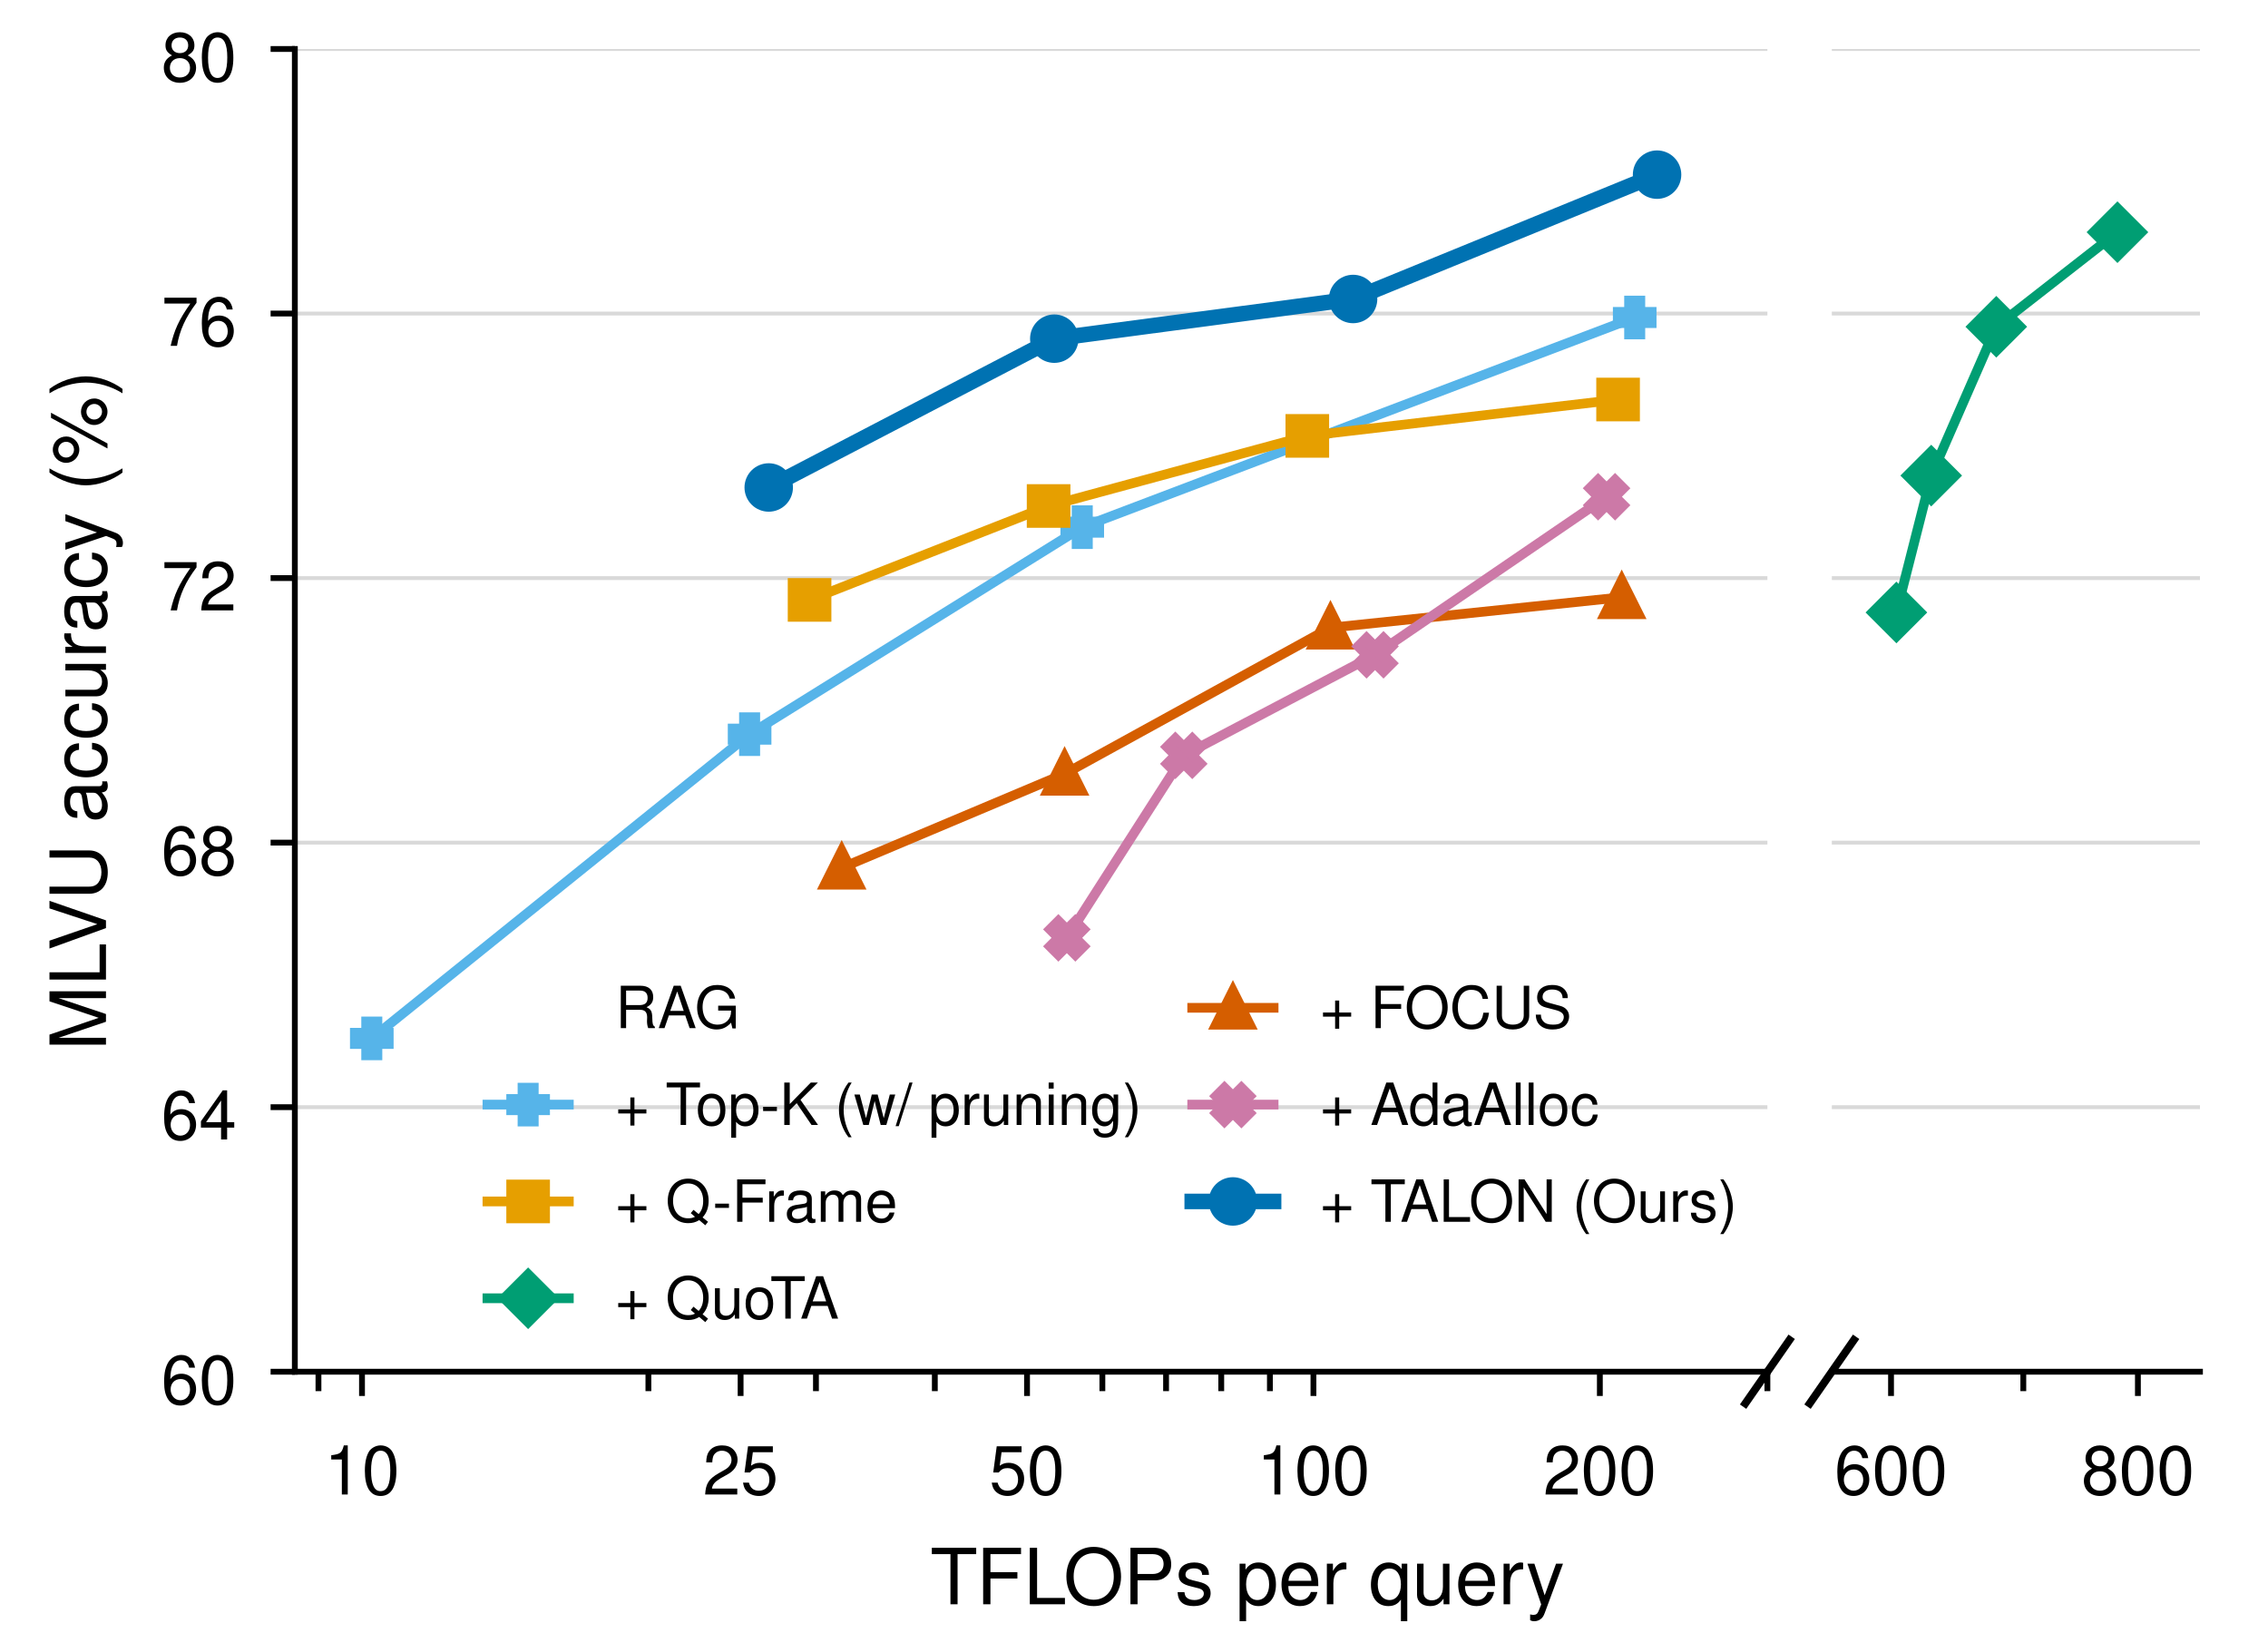
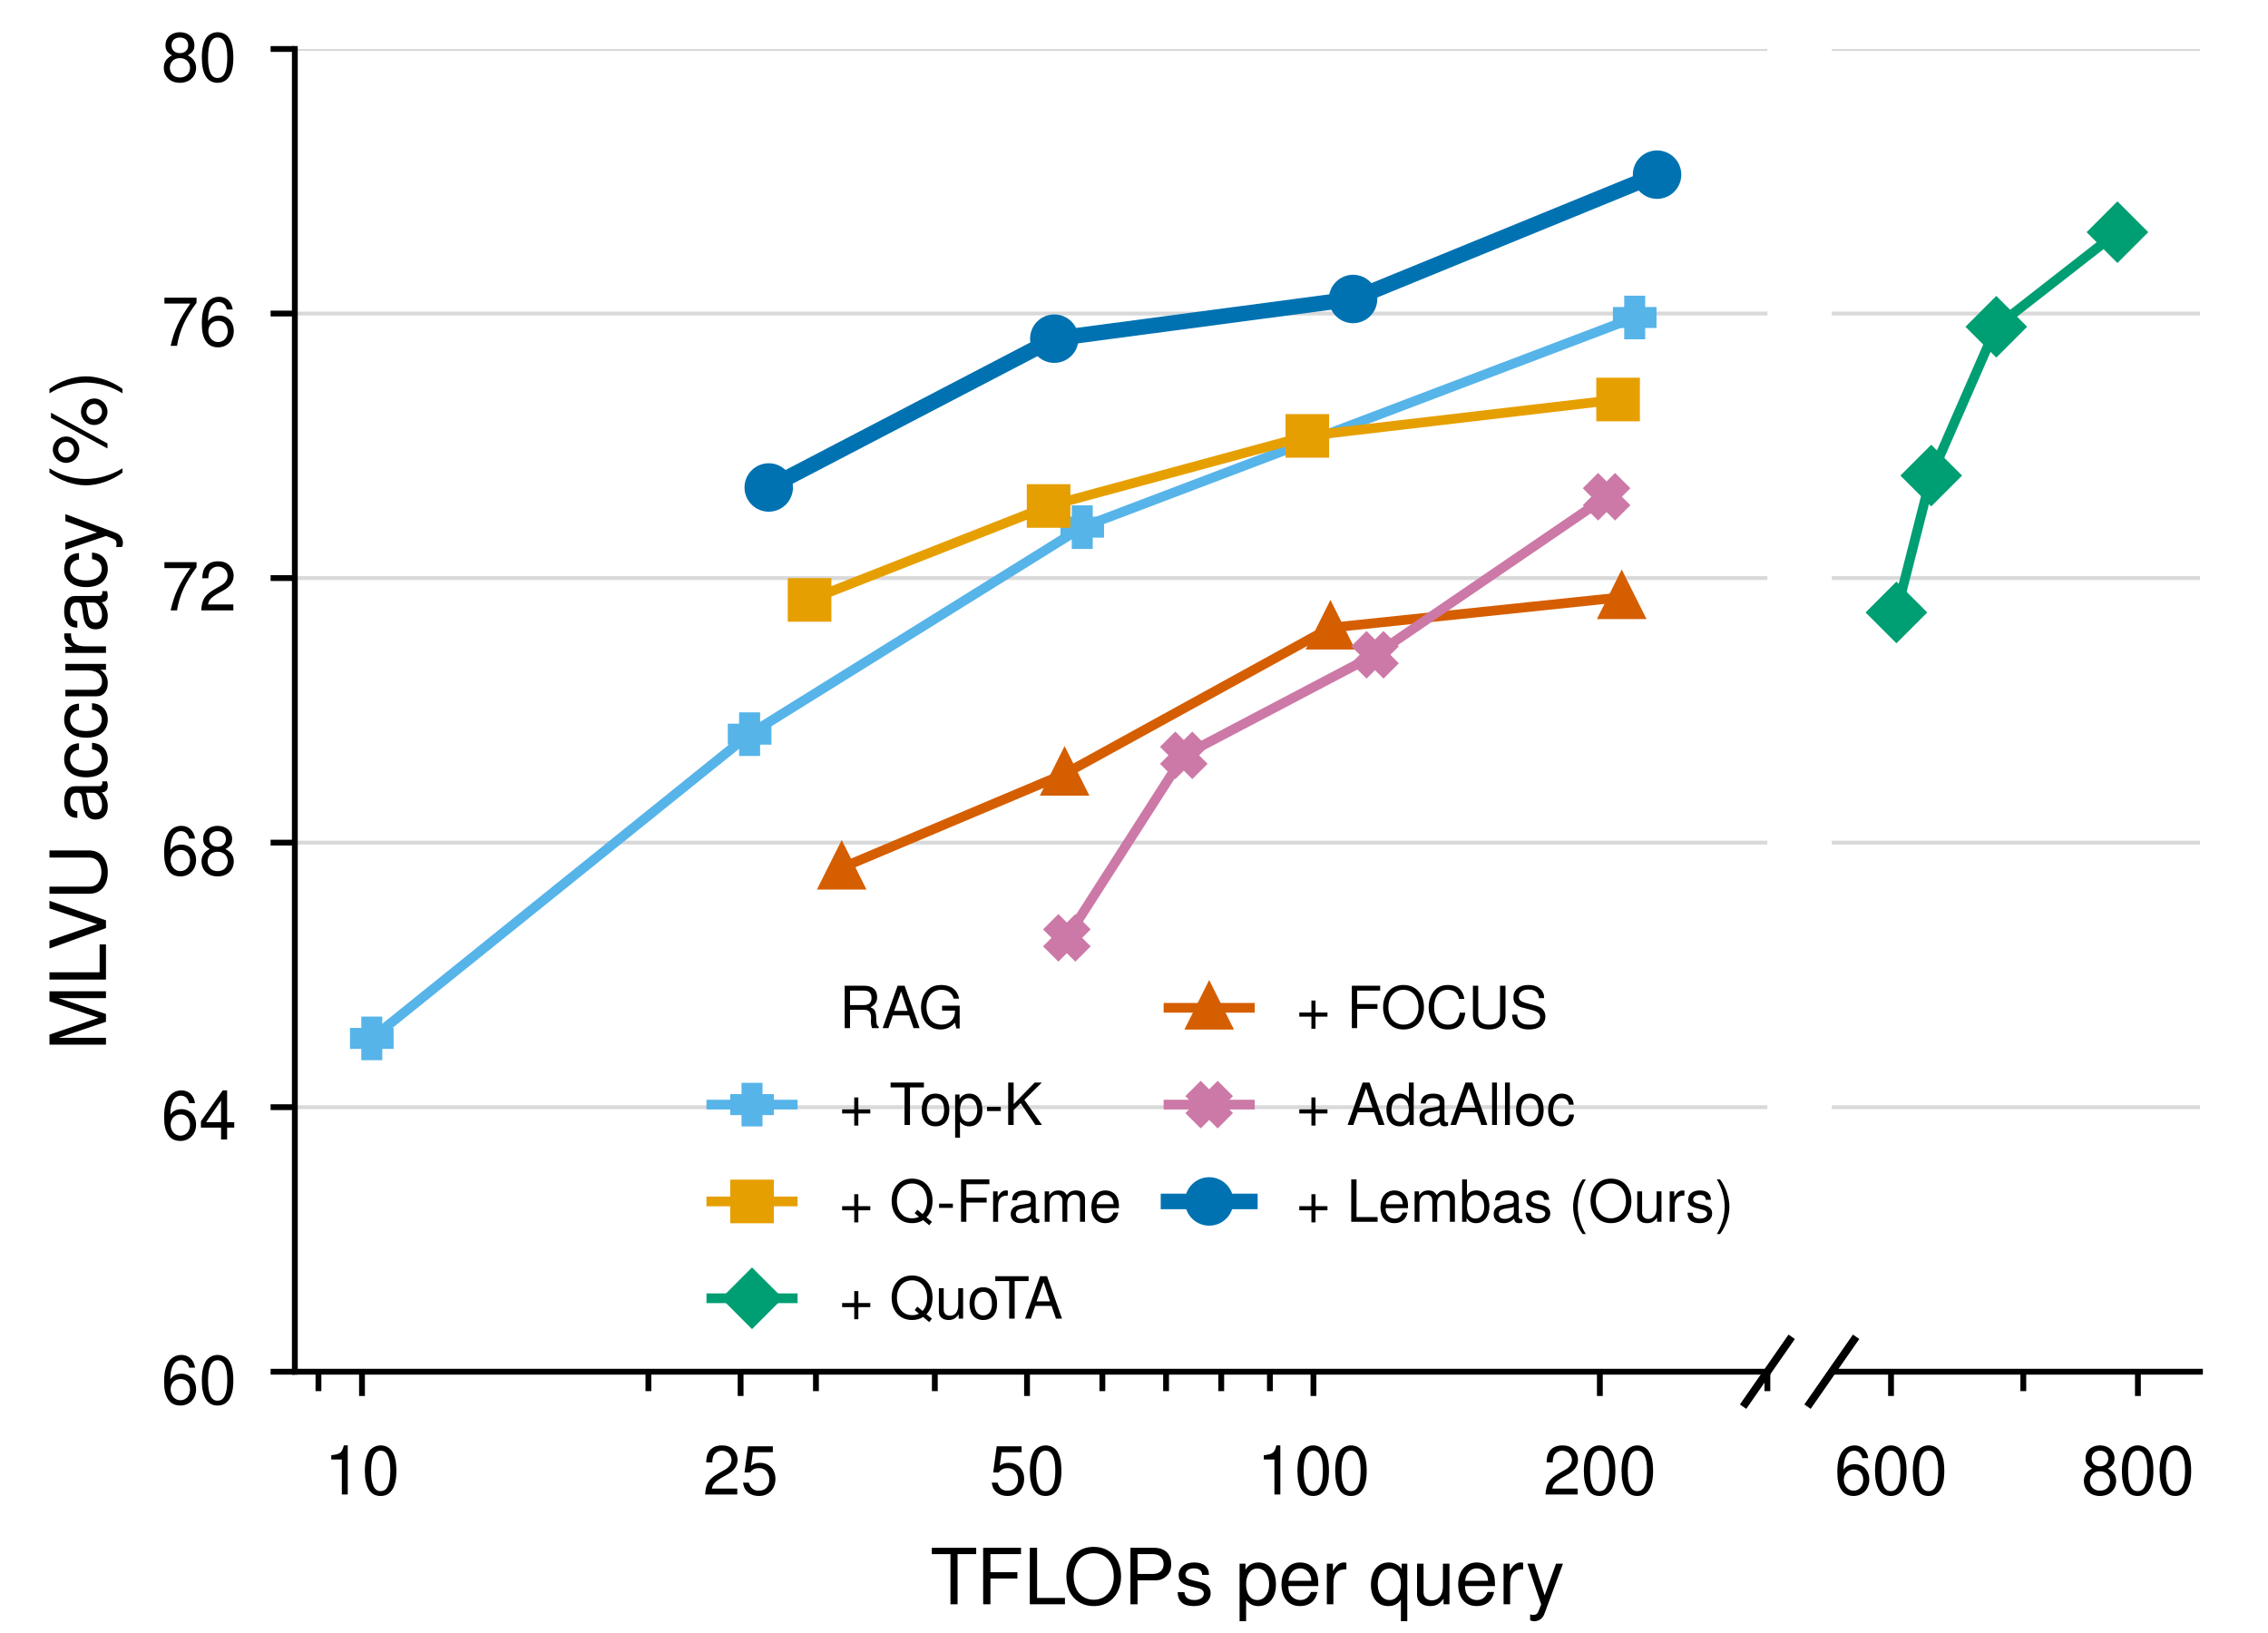
<svg xmlns="http://www.w3.org/2000/svg" xmlns:xlink="http://www.w3.org/1999/xlink" width="234pt" height="168.48pt" viewBox="0 0 234 168.48" version="1.1">
  <defs>
    <style type="text/css">*{stroke-linejoin: round; stroke-linecap: butt}</style>
  </defs>
  <g id="figure_1">
    <g id="patch_1">
      <path d="M 0 168.48  L 234 168.48  L 234 0  L 0 0  z " style="fill: #ffffff" />
    </g>
    <g id="axes_1">
      <g id="patch_2">
        <path d="M 30.42 141.523  L 182.35 141.523  L 182.35 5.054  L 30.42 5.054  z " style="fill: #ffffff" />
      </g>
      <g id="matplotlib.axis_1">
        <g id="xtick_1">
          <g id="line2d_1">
            <defs>
-               <path id="mcbc445936d" d="M 0 0  L 0 2.5  " style="stroke: #000000; stroke-width: 0.6" />
+               <path id="m4b0cc71848" d="M 0 0  L 0 2.5  " style="stroke: #000000; stroke-width: 0.6" />
            </defs>
            <g>
-               <use xlink:href="#mcbc445936d" x="37.349" y="141.523" style="stroke: #000000; stroke-width: 0.6" />
+               <use xlink:href="#m4b0cc71848" x="37.349" y="141.523" style="stroke: #000000; stroke-width: 0.6" />
            </g>
          </g>
          <g id="text_1">
            <text style="font-size: 7px; font-family: 'Helvetica Neue', 'Helvetica', 'Arial', 'TeX Gyre Heros', 'Nimbus Sans', 'Liberation Sans', 'DejaVu Sans', sans-serif; text-anchor: middle" x="37.349" y="154.187" transform="rotate(-0 37.3486 154.1872)">10</text>
          </g>
        </g>
        <g id="xtick_2">
          <g id="line2d_2">
            <g>
-               <use xlink:href="#mcbc445936d" x="76.412" y="141.523" style="stroke: #000000; stroke-width: 0.6" />
+               <use xlink:href="#m4b0cc71848" x="76.412" y="141.523" style="stroke: #000000; stroke-width: 0.6" />
            </g>
          </g>
          <g id="text_2">
            <text style="font-size: 7px; font-family: 'Helvetica Neue', 'Helvetica', 'Arial', 'TeX Gyre Heros', 'Nimbus Sans', 'Liberation Sans', 'DejaVu Sans', sans-serif; text-anchor: middle" x="76.412" y="154.187" transform="rotate(-0 76.41244 154.1872)">25</text>
          </g>
        </g>
        <g id="xtick_3">
          <g id="line2d_3">
            <g>
-               <use xlink:href="#mcbc445936d" x="105.963" y="141.523" style="stroke: #000000; stroke-width: 0.6" />
+               <use xlink:href="#m4b0cc71848" x="105.963" y="141.523" style="stroke: #000000; stroke-width: 0.6" />
            </g>
          </g>
          <g id="text_3">
            <text style="font-size: 7px; font-family: 'Helvetica Neue', 'Helvetica', 'Arial', 'TeX Gyre Heros', 'Nimbus Sans', 'Liberation Sans', 'DejaVu Sans', sans-serif; text-anchor: middle" x="105.963" y="154.187" transform="rotate(-0 105.9631 154.1872)">50</text>
          </g>
        </g>
        <g id="xtick_4">
          <g id="line2d_4">
            <g>
-               <use xlink:href="#mcbc445936d" x="135.514" y="141.523" style="stroke: #000000; stroke-width: 0.6" />
+               <use xlink:href="#m4b0cc71848" x="135.514" y="141.523" style="stroke: #000000; stroke-width: 0.6" />
            </g>
          </g>
          <g id="text_4">
            <text style="font-size: 7px; font-family: 'Helvetica Neue', 'Helvetica', 'Arial', 'TeX Gyre Heros', 'Nimbus Sans', 'Liberation Sans', 'DejaVu Sans', sans-serif; text-anchor: middle" x="135.514" y="154.187" transform="rotate(-0 135.5138 154.1872)">100</text>
          </g>
        </g>
        <g id="xtick_5">
          <g id="line2d_5">
            <g>
-               <use xlink:href="#mcbc445936d" x="165.064" y="141.523" style="stroke: #000000; stroke-width: 0.6" />
+               <use xlink:href="#m4b0cc71848" x="165.064" y="141.523" style="stroke: #000000; stroke-width: 0.6" />
            </g>
          </g>
          <g id="text_5">
            <text style="font-size: 7px; font-family: 'Helvetica Neue', 'Helvetica', 'Arial', 'TeX Gyre Heros', 'Nimbus Sans', 'Liberation Sans', 'DejaVu Sans', sans-serif; text-anchor: middle" x="165.064" y="154.187" transform="rotate(-0 165.0644 154.1872)">200</text>
          </g>
        </g>
        <g id="xtick_6">
          <g id="line2d_6">
            <defs>
-               <path id="mb8e23d2458" d="M 0 0  L 0 2  " style="stroke: #000000; stroke-width: 0.6" />
+               <path id="m856738b6fb" d="M 0 0  L 0 2  " style="stroke: #000000; stroke-width: 0.6" />
            </defs>
            <g>
-               <use xlink:href="#mb8e23d2458" x="32.857" y="141.523" style="stroke: #000000; stroke-width: 0.6" />
+               <use xlink:href="#m856738b6fb" x="32.857" y="141.523" style="stroke: #000000; stroke-width: 0.6" />
            </g>
          </g>
        </g>
        <g id="xtick_7">
          <g id="line2d_7">
            <g>
-               <use xlink:href="#mb8e23d2458" x="66.899" y="141.523" style="stroke: #000000; stroke-width: 0.6" />
+               <use xlink:href="#m856738b6fb" x="66.899" y="141.523" style="stroke: #000000; stroke-width: 0.6" />
            </g>
          </g>
        </g>
        <g id="xtick_8">
          <g id="line2d_8">
            <g>
-               <use xlink:href="#mb8e23d2458" x="84.185" y="141.523" style="stroke: #000000; stroke-width: 0.6" />
+               <use xlink:href="#m856738b6fb" x="84.185" y="141.523" style="stroke: #000000; stroke-width: 0.6" />
            </g>
          </g>
        </g>
        <g id="xtick_9">
          <g id="line2d_9">
            <g>
-               <use xlink:href="#mb8e23d2458" x="96.45" y="141.523" style="stroke: #000000; stroke-width: 0.6" />
+               <use xlink:href="#m856738b6fb" x="96.45" y="141.523" style="stroke: #000000; stroke-width: 0.6" />
            </g>
          </g>
        </g>
        <g id="xtick_10">
          <g id="line2d_10">
            <g>
-               <use xlink:href="#mb8e23d2458" x="113.736" y="141.523" style="stroke: #000000; stroke-width: 0.6" />
+               <use xlink:href="#m856738b6fb" x="113.736" y="141.523" style="stroke: #000000; stroke-width: 0.6" />
            </g>
          </g>
        </g>
        <g id="xtick_11">
          <g id="line2d_11">
            <g>
-               <use xlink:href="#mb8e23d2458" x="120.308" y="141.523" style="stroke: #000000; stroke-width: 0.6" />
+               <use xlink:href="#m856738b6fb" x="120.308" y="141.523" style="stroke: #000000; stroke-width: 0.6" />
            </g>
          </g>
        </g>
        <g id="xtick_12">
          <g id="line2d_12">
            <g>
-               <use xlink:href="#mb8e23d2458" x="126.001" y="141.523" style="stroke: #000000; stroke-width: 0.6" />
+               <use xlink:href="#m856738b6fb" x="126.001" y="141.523" style="stroke: #000000; stroke-width: 0.6" />
            </g>
          </g>
        </g>
        <g id="xtick_13">
          <g id="line2d_13">
            <g>
-               <use xlink:href="#mb8e23d2458" x="131.022" y="141.523" style="stroke: #000000; stroke-width: 0.6" />
+               <use xlink:href="#m856738b6fb" x="131.022" y="141.523" style="stroke: #000000; stroke-width: 0.6" />
            </g>
          </g>
        </g>
        <g id="xtick_14">
          <g id="line2d_14">
            <g>
-               <use xlink:href="#mb8e23d2458" x="182.35" y="141.523" style="stroke: #000000; stroke-width: 0.6" />
+               <use xlink:href="#m856738b6fb" x="182.35" y="141.523" style="stroke: #000000; stroke-width: 0.6" />
            </g>
          </g>
        </g>
        <g id="text_6">
          <text style="font-size: 8px; font-family: 'Helvetica Neue', 'Helvetica', 'Arial', 'TeX Gyre Heros', 'Nimbus Sans', 'Liberation Sans', 'DejaVu Sans', sans-serif; text-anchor: middle" x="128.7" y="165.515" transform="rotate(-0 128.7 165.5155)">TFLOPs per query</text>
        </g>
      </g>
      <g id="matplotlib.axis_2">
        <g id="ytick_1">
          <g id="line2d_15">
-             <path d="M 30.42 141.523  L 182.35 141.523  " clip-path="url(#p6a25b4fa3b)" style="fill: none; stroke: #d9d9d9; stroke-width: 0.4; stroke-linecap: square" />
+             <path d="M 30.42 141.523  L 182.35 141.523  " clip-path="url(#p0cecc5ede5)" style="fill: none; stroke: #d9d9d9; stroke-width: 0.4; stroke-linecap: square" />
          </g>
          <g id="line2d_16">
            <defs>
-               <path id="m934446d949" d="M 0 0  L -2.5 0  " style="stroke: #000000; stroke-width: 0.6" />
+               <path id="mfbe2fae7c4" d="M 0 0  L -2.5 0  " style="stroke: #000000; stroke-width: 0.6" />
            </defs>
            <g>
-               <use xlink:href="#m934446d949" x="30.42" y="141.523" style="stroke: #000000; stroke-width: 0.6" />
+               <use xlink:href="#mfbe2fae7c4" x="30.42" y="141.523" style="stroke: #000000; stroke-width: 0.6" />
            </g>
          </g>
          <g id="text_7">
            <text style="font-size: 7px; font-family: 'Helvetica Neue', 'Helvetica', 'Arial', 'TeX Gyre Heros', 'Nimbus Sans', 'Liberation Sans', 'DejaVu Sans', sans-serif; text-anchor: end" x="24.42" y="144.855" transform="rotate(-0 24.42 144.8552)">60</text>
          </g>
        </g>
        <g id="ytick_2">
          <g id="line2d_17">
-             <path d="M 30.42 114.229  L 182.35 114.229  " clip-path="url(#p6a25b4fa3b)" style="fill: none; stroke: #d9d9d9; stroke-width: 0.4; stroke-linecap: square" />
+             <path d="M 30.42 114.229  L 182.35 114.229  " clip-path="url(#p0cecc5ede5)" style="fill: none; stroke: #d9d9d9; stroke-width: 0.4; stroke-linecap: square" />
          </g>
          <g id="line2d_18">
            <g>
-               <use xlink:href="#m934446d949" x="30.42" y="114.229" style="stroke: #000000; stroke-width: 0.6" />
+               <use xlink:href="#mfbe2fae7c4" x="30.42" y="114.229" style="stroke: #000000; stroke-width: 0.6" />
            </g>
          </g>
          <g id="text_8">
            <text style="font-size: 7px; font-family: 'Helvetica Neue', 'Helvetica', 'Arial', 'TeX Gyre Heros', 'Nimbus Sans', 'Liberation Sans', 'DejaVu Sans', sans-serif; text-anchor: end" x="24.42" y="117.561" transform="rotate(-0 24.42 117.5614)">64</text>
          </g>
        </g>
        <g id="ytick_3">
          <g id="line2d_19">
-             <path d="M 30.42 86.936  L 182.35 86.936  " clip-path="url(#p6a25b4fa3b)" style="fill: none; stroke: #d9d9d9; stroke-width: 0.4; stroke-linecap: square" />
+             <path d="M 30.42 86.936  L 182.35 86.936  " clip-path="url(#p0cecc5ede5)" style="fill: none; stroke: #d9d9d9; stroke-width: 0.4; stroke-linecap: square" />
          </g>
          <g id="line2d_20">
            <g>
-               <use xlink:href="#m934446d949" x="30.42" y="86.936" style="stroke: #000000; stroke-width: 0.6" />
+               <use xlink:href="#mfbe2fae7c4" x="30.42" y="86.936" style="stroke: #000000; stroke-width: 0.6" />
            </g>
          </g>
          <g id="text_9">
            <text style="font-size: 7px; font-family: 'Helvetica Neue', 'Helvetica', 'Arial', 'TeX Gyre Heros', 'Nimbus Sans', 'Liberation Sans', 'DejaVu Sans', sans-serif; text-anchor: end" x="24.42" y="90.268" transform="rotate(-0 24.42 90.26768)">68</text>
          </g>
        </g>
        <g id="ytick_4">
          <g id="line2d_21">
-             <path d="M 30.42 59.642  L 182.35 59.642  " clip-path="url(#p6a25b4fa3b)" style="fill: none; stroke: #d9d9d9; stroke-width: 0.4; stroke-linecap: square" />
+             <path d="M 30.42 59.642  L 182.35 59.642  " clip-path="url(#p0cecc5ede5)" style="fill: none; stroke: #d9d9d9; stroke-width: 0.4; stroke-linecap: square" />
          </g>
          <g id="line2d_22">
            <g>
-               <use xlink:href="#m934446d949" x="30.42" y="59.642" style="stroke: #000000; stroke-width: 0.6" />
+               <use xlink:href="#mfbe2fae7c4" x="30.42" y="59.642" style="stroke: #000000; stroke-width: 0.6" />
            </g>
          </g>
          <g id="text_10">
            <text style="font-size: 7px; font-family: 'Helvetica Neue', 'Helvetica', 'Arial', 'TeX Gyre Heros', 'Nimbus Sans', 'Liberation Sans', 'DejaVu Sans', sans-serif; text-anchor: end" x="24.42" y="62.974" transform="rotate(-0 24.42 62.97392)">72</text>
          </g>
        </g>
        <g id="ytick_5">
          <g id="line2d_23">
-             <path d="M 30.42 32.348  L 182.35 32.348  " clip-path="url(#p6a25b4fa3b)" style="fill: none; stroke: #d9d9d9; stroke-width: 0.4; stroke-linecap: square" />
+             <path d="M 30.42 32.348  L 182.35 32.348  " clip-path="url(#p0cecc5ede5)" style="fill: none; stroke: #d9d9d9; stroke-width: 0.4; stroke-linecap: square" />
          </g>
          <g id="line2d_24">
            <g>
-               <use xlink:href="#m934446d949" x="30.42" y="32.348" style="stroke: #000000; stroke-width: 0.6" />
+               <use xlink:href="#mfbe2fae7c4" x="30.42" y="32.348" style="stroke: #000000; stroke-width: 0.6" />
            </g>
          </g>
          <g id="text_11">
            <text style="font-size: 7px; font-family: 'Helvetica Neue', 'Helvetica', 'Arial', 'TeX Gyre Heros', 'Nimbus Sans', 'Liberation Sans', 'DejaVu Sans', sans-serif; text-anchor: end" x="24.42" y="35.68" transform="rotate(-0 24.42 35.68016)">76</text>
          </g>
        </g>
        <g id="ytick_6">
          <g id="line2d_25">
-             <path d="M 30.42 5.054  L 182.35 5.054  " clip-path="url(#p6a25b4fa3b)" style="fill: none; stroke: #d9d9d9; stroke-width: 0.4; stroke-linecap: square" />
+             <path d="M 30.42 5.054  L 182.35 5.054  " clip-path="url(#p0cecc5ede5)" style="fill: none; stroke: #d9d9d9; stroke-width: 0.4; stroke-linecap: square" />
          </g>
          <g id="line2d_26">
            <g>
-               <use xlink:href="#m934446d949" x="30.42" y="5.054" style="stroke: #000000; stroke-width: 0.6" />
+               <use xlink:href="#mfbe2fae7c4" x="30.42" y="5.054" style="stroke: #000000; stroke-width: 0.6" />
            </g>
          </g>
          <g id="text_12">
            <text style="font-size: 7px; font-family: 'Helvetica Neue', 'Helvetica', 'Arial', 'TeX Gyre Heros', 'Nimbus Sans', 'Liberation Sans', 'DejaVu Sans', sans-serif; text-anchor: end" x="24.42" y="8.386" transform="rotate(-0 24.42 8.3864)">80</text>
          </g>
        </g>
        <g id="text_13">
          <text style="font-size: 8px; font-family: 'Helvetica Neue', 'Helvetica', 'Arial', 'TeX Gyre Heros', 'Nimbus Sans', 'Liberation Sans', 'DejaVu Sans', sans-serif; text-anchor: middle" x="10.933" y="73.289" transform="rotate(-90 10.93287 73.2888)">MLVU accuracy (%)</text>
        </g>
      </g>
      <g id="line2d_27">
        <path d="M 180.071 144.798  L 184.629 138.248  " style="fill: none; stroke: #000000; stroke-width: 0.8; stroke-linecap: square" />
      </g>
      <g id="line2d_28" />
      <g id="line2d_29">
-         <path d="M 38.36 107.133  L 77.34 75.745  L 111.661 54.388  L 168.66 32.758  " clip-path="url(#p6a25b4fa3b)" style="fill: none; stroke: #56b4e9; stroke-linecap: square" />
+         <path d="M 38.36 107.133  L 77.34 75.745  L 111.661 54.388  L 168.66 32.758  " clip-path="url(#p0cecc5ede5)" style="fill: none; stroke: #56b4e9; stroke-linecap: square" />
        <defs>
-           <path id="m7e06e959b5" d="M -0.583 1.75  L 0.583 1.75  L 0.583 0.583  L 1.75 0.583  L 1.75 -0.583  L 0.583 -0.583  L 0.583 -1.75  L -0.583 -1.75  L -0.583 -0.583  L -1.75 -0.583  L -1.75 0.583  L -0.583 0.583  z " style="stroke: #56b4e9; stroke-linejoin: miter" />
+           <path id="m7a0b1a269d" d="M -0.583 1.75  L 0.583 1.75  L 0.583 0.583  L 1.75 0.583  L 1.75 -0.583  L 0.583 -0.583  L 0.583 -1.75  L -0.583 -1.75  L -0.583 -0.583  L -1.75 -0.583  L -1.75 0.583  L -0.583 0.583  z " style="stroke: #56b4e9; stroke-linejoin: miter" />
        </defs>
-         <g clip-path="url(#p6a25b4fa3b)">
-           <use xlink:href="#m7e06e959b5" x="38.36" y="107.133" style="fill: #56b4e9; stroke: #56b4e9; stroke-linejoin: miter" />
-           <use xlink:href="#m7e06e959b5" x="77.34" y="75.745" style="fill: #56b4e9; stroke: #56b4e9; stroke-linejoin: miter" />
-           <use xlink:href="#m7e06e959b5" x="111.661" y="54.388" style="fill: #56b4e9; stroke: #56b4e9; stroke-linejoin: miter" />
-           <use xlink:href="#m7e06e959b5" x="168.66" y="32.758" style="fill: #56b4e9; stroke: #56b4e9; stroke-linejoin: miter" />
+         <g clip-path="url(#p0cecc5ede5)">
+           <use xlink:href="#m7a0b1a269d" x="38.36" y="107.133" style="fill: #56b4e9; stroke: #56b4e9; stroke-linejoin: miter" />
+           <use xlink:href="#m7a0b1a269d" x="77.34" y="75.745" style="fill: #56b4e9; stroke: #56b4e9; stroke-linejoin: miter" />
+           <use xlink:href="#m7a0b1a269d" x="111.661" y="54.388" style="fill: #56b4e9; stroke: #56b4e9; stroke-linejoin: miter" />
+           <use xlink:href="#m7a0b1a269d" x="168.66" y="32.758" style="fill: #56b4e9; stroke: #56b4e9; stroke-linejoin: miter" />
        </g>
      </g>
      <g id="line2d_30">
-         <path d="M 83.527 61.894  L 108.189 52.204  L 134.882 44.972  L 166.945 41.219  " clip-path="url(#p6a25b4fa3b)" style="fill: none; stroke: #e69f00; stroke-linecap: square" />
+         <path d="M 83.527 61.894  L 108.189 52.204  L 134.882 44.972  L 166.945 41.219  " clip-path="url(#p0cecc5ede5)" style="fill: none; stroke: #e69f00; stroke-linecap: square" />
        <defs>
-           <path id="m8af5c0b34f" d="M -1.75 1.75  L 1.75 1.75  L 1.75 -1.75  L -1.75 -1.75  z " style="stroke: #e69f00; stroke-linejoin: miter" />
+           <path id="md63847838f" d="M -1.75 1.75  L 1.75 1.75  L 1.75 -1.75  L -1.75 -1.75  z " style="stroke: #e69f00; stroke-linejoin: miter" />
        </defs>
-         <g clip-path="url(#p6a25b4fa3b)">
-           <use xlink:href="#m8af5c0b34f" x="83.527" y="61.894" style="fill: #e69f00; stroke: #e69f00; stroke-linejoin: miter" />
-           <use xlink:href="#m8af5c0b34f" x="108.189" y="52.204" style="fill: #e69f00; stroke: #e69f00; stroke-linejoin: miter" />
-           <use xlink:href="#m8af5c0b34f" x="134.882" y="44.972" style="fill: #e69f00; stroke: #e69f00; stroke-linejoin: miter" />
-           <use xlink:href="#m8af5c0b34f" x="166.945" y="41.219" style="fill: #e69f00; stroke: #e69f00; stroke-linejoin: miter" />
+         <g clip-path="url(#p0cecc5ede5)">
+           <use xlink:href="#md63847838f" x="83.527" y="61.894" style="fill: #e69f00; stroke: #e69f00; stroke-linejoin: miter" />
+           <use xlink:href="#md63847838f" x="108.189" y="52.204" style="fill: #e69f00; stroke: #e69f00; stroke-linejoin: miter" />
+           <use xlink:href="#md63847838f" x="134.882" y="44.972" style="fill: #e69f00; stroke: #e69f00; stroke-linejoin: miter" />
+           <use xlink:href="#md63847838f" x="166.945" y="41.219" style="fill: #e69f00; stroke: #e69f00; stroke-linejoin: miter" />
        </g>
      </g>
      <g id="line2d_31" />
      <g id="line2d_32">
-         <path d="M 86.843 89.529  L 109.84 79.839  L 137.268 64.76  L 167.321 61.621  " clip-path="url(#p6a25b4fa3b)" style="fill: none; stroke: #d55e00; stroke-linecap: square" />
+         <path d="M 86.843 89.529  L 109.84 79.839  L 137.268 64.76  L 167.321 61.621  " clip-path="url(#p0cecc5ede5)" style="fill: none; stroke: #d55e00; stroke-linecap: square" />
        <defs>
-           <path id="m112ad8b3b2" d="M 0 -1.75  L -1.75 1.75  L 1.75 1.75  z " style="stroke: #d55e00; stroke-linejoin: miter" />
+           <path id="m0f730c3236" d="M 0 -1.75  L -1.75 1.75  L 1.75 1.75  z " style="stroke: #d55e00; stroke-linejoin: miter" />
        </defs>
-         <g clip-path="url(#p6a25b4fa3b)">
-           <use xlink:href="#m112ad8b3b2" x="86.843" y="89.529" style="fill: #d55e00; stroke: #d55e00; stroke-linejoin: miter" />
-           <use xlink:href="#m112ad8b3b2" x="109.84" y="79.839" style="fill: #d55e00; stroke: #d55e00; stroke-linejoin: miter" />
-           <use xlink:href="#m112ad8b3b2" x="137.268" y="64.76" style="fill: #d55e00; stroke: #d55e00; stroke-linejoin: miter" />
-           <use xlink:href="#m112ad8b3b2" x="167.321" y="61.621" style="fill: #d55e00; stroke: #d55e00; stroke-linejoin: miter" />
+         <g clip-path="url(#p0cecc5ede5)">
+           <use xlink:href="#m0f730c3236" x="86.843" y="89.529" style="fill: #d55e00; stroke: #d55e00; stroke-linejoin: miter" />
+           <use xlink:href="#m0f730c3236" x="109.84" y="79.839" style="fill: #d55e00; stroke: #d55e00; stroke-linejoin: miter" />
+           <use xlink:href="#m0f730c3236" x="137.268" y="64.76" style="fill: #d55e00; stroke: #d55e00; stroke-linejoin: miter" />
+           <use xlink:href="#m0f730c3236" x="167.321" y="61.621" style="fill: #d55e00; stroke: #d55e00; stroke-linejoin: miter" />
        </g>
      </g>
      <g id="line2d_33">
-         <path d="M 110.073 96.761  L 122.138 77.929  L 141.867 67.557  L 165.758 51.249  " clip-path="url(#p6a25b4fa3b)" style="fill: none; stroke: #cc79a7; stroke-linecap: square" />
+         <path d="M 110.073 96.761  L 122.138 77.929  L 141.867 67.557  L 165.758 51.249  " clip-path="url(#p0cecc5ede5)" style="fill: none; stroke: #cc79a7; stroke-linecap: square" />
        <defs>
-           <path id="m68fb68eecb" d="M -0.875 1.75  L 0 0.875  L 0.875 1.75  L 1.75 0.875  L 0.875 0  L 1.75 -0.875  L 0.875 -1.75  L 0 -0.875  L -0.875 -1.75  L -1.75 -0.875  L -0.875 0  L -1.75 0.875  z " style="stroke: #cc79a7; stroke-linejoin: miter" />
+           <path id="ma4a5c6a41b" d="M -0.875 1.75  L 0 0.875  L 0.875 1.75  L 1.75 0.875  L 0.875 0  L 1.75 -0.875  L 0.875 -1.75  L 0 -0.875  L -0.875 -1.75  L -1.75 -0.875  L -0.875 0  L -1.75 0.875  z " style="stroke: #cc79a7; stroke-linejoin: miter" />
        </defs>
-         <g clip-path="url(#p6a25b4fa3b)">
-           <use xlink:href="#m68fb68eecb" x="110.073" y="96.761" style="fill: #cc79a7; stroke: #cc79a7; stroke-linejoin: miter" />
-           <use xlink:href="#m68fb68eecb" x="122.138" y="77.929" style="fill: #cc79a7; stroke: #cc79a7; stroke-linejoin: miter" />
-           <use xlink:href="#m68fb68eecb" x="141.867" y="67.557" style="fill: #cc79a7; stroke: #cc79a7; stroke-linejoin: miter" />
-           <use xlink:href="#m68fb68eecb" x="165.758" y="51.249" style="fill: #cc79a7; stroke: #cc79a7; stroke-linejoin: miter" />
+         <g clip-path="url(#p0cecc5ede5)">
+           <use xlink:href="#ma4a5c6a41b" x="110.073" y="96.761" style="fill: #cc79a7; stroke: #cc79a7; stroke-linejoin: miter" />
+           <use xlink:href="#ma4a5c6a41b" x="122.138" y="77.929" style="fill: #cc79a7; stroke: #cc79a7; stroke-linejoin: miter" />
+           <use xlink:href="#ma4a5c6a41b" x="141.867" y="67.557" style="fill: #cc79a7; stroke: #cc79a7; stroke-linejoin: miter" />
+           <use xlink:href="#ma4a5c6a41b" x="165.758" y="51.249" style="fill: #cc79a7; stroke: #cc79a7; stroke-linejoin: miter" />
        </g>
      </g>
      <g id="patch_3">
        <path d="M 30.42 141.523  L 30.42 5.054  " style="fill: none; stroke: #000000; stroke-width: 0.6; stroke-linejoin: miter; stroke-linecap: square" />
      </g>
      <g id="patch_4">
        <path d="M 30.42 141.523  L 182.35 141.523  " style="fill: none; stroke: #000000; stroke-width: 0.6; stroke-linejoin: miter; stroke-linecap: square" />
      </g>
      <g id="line2d_34">
-         <path d="M 79.313 50.294  L 108.776 34.941  L 139.604 30.847  L 170.967 18.019  " clip-path="url(#p6a25b4fa3b)" style="fill: none; stroke: #0072b2; stroke-width: 1.6; stroke-linecap: square" />
+         <path d="M 79.313 50.294  L 108.776 34.941  L 139.604 30.847  L 170.967 18.019  " clip-path="url(#p0cecc5ede5)" style="fill: none; stroke: #0072b2; stroke-width: 1.6; stroke-linecap: square" />
        <defs>
-           <path id="mc9f5bcbc26" d="M 0 2  C 0.53 2 1.039 1.789 1.414 1.414  C 1.789 1.039 2 0.53 2 0  C 2 -0.53 1.789 -1.039 1.414 -1.414  C 1.039 -1.789 0.53 -2 0 -2  C -0.53 -2 -1.039 -1.789 -1.414 -1.414  C -1.789 -1.039 -2 -0.53 -2 0  C -2 0.53 -1.789 1.039 -1.414 1.414  C -1.039 1.789 -0.53 2 0 2  z " style="stroke: #0072b2" />
+           <path id="m7dd37133ae" d="M 0 2  C 0.53 2 1.039 1.789 1.414 1.414  C 1.789 1.039 2 0.53 2 0  C 2 -0.53 1.789 -1.039 1.414 -1.414  C 1.039 -1.789 0.53 -2 0 -2  C -0.53 -2 -1.039 -1.789 -1.414 -1.414  C -1.789 -1.039 -2 -0.53 -2 0  C -2 0.53 -1.789 1.039 -1.414 1.414  C -1.039 1.789 -0.53 2 0 2  z " style="stroke: #0072b2" />
        </defs>
-         <g clip-path="url(#p6a25b4fa3b)">
-           <use xlink:href="#mc9f5bcbc26" x="79.313" y="50.294" style="fill: #0072b2; stroke: #0072b2" />
-           <use xlink:href="#mc9f5bcbc26" x="108.776" y="34.941" style="fill: #0072b2; stroke: #0072b2" />
-           <use xlink:href="#mc9f5bcbc26" x="139.604" y="30.847" style="fill: #0072b2; stroke: #0072b2" />
-           <use xlink:href="#mc9f5bcbc26" x="170.967" y="18.019" style="fill: #0072b2; stroke: #0072b2" />
+         <g clip-path="url(#p0cecc5ede5)">
+           <use xlink:href="#m7dd37133ae" x="79.313" y="50.294" style="fill: #0072b2; stroke: #0072b2" />
+           <use xlink:href="#m7dd37133ae" x="108.776" y="34.941" style="fill: #0072b2; stroke: #0072b2" />
+           <use xlink:href="#m7dd37133ae" x="139.604" y="30.847" style="fill: #0072b2; stroke: #0072b2" />
+           <use xlink:href="#m7dd37133ae" x="170.967" y="18.019" style="fill: #0072b2; stroke: #0072b2" />
        </g>
      </g>
      <g id="legend_1">
        <g id="line2d_35" />
        <g id="text_14">
-           <text style="font-size: 6px; font-family: 'Helvetica Neue', 'Helvetica', 'Arial', 'TeX Gyre Heros', 'Nimbus Sans', 'Liberation Sans', 'DejaVu Sans', sans-serif; text-anchor: start" x="63.49" y="106.075" transform="rotate(-0 63.49043 106.0752)">RAG</text>
+           <text style="font-size: 6px; font-family: 'Helvetica Neue', 'Helvetica', 'Arial', 'TeX Gyre Heros', 'Nimbus Sans', 'Liberation Sans', 'DejaVu Sans', sans-serif; text-anchor: start" x="86.59" y="106.075" transform="rotate(-0 86.59043 106.0752)">RAG</text>
        </g>
        <g id="line2d_36">
-           <path d="M 50.29 113.965  L 54.49 113.965  L 58.69 113.965  " style="fill: none; stroke: #56b4e9; stroke-linecap: square" />
-           <g>
-             <use xlink:href="#m7e06e959b5" x="54.49" y="113.965" style="fill: #56b4e9; stroke: #56b4e9; stroke-linejoin: miter" />
+           <path d="M 73.39 113.965  L 77.59 113.965  L 81.79 113.965  " style="fill: none; stroke: #56b4e9; stroke-linecap: square" />
+           <g>
+             <use xlink:href="#m7a0b1a269d" x="77.59" y="113.965" style="fill: #56b4e9; stroke: #56b4e9; stroke-linejoin: miter" />
          </g>
        </g>
        <g id="text_15">
-           <text style="font-size: 6px; font-family: 'Helvetica Neue', 'Helvetica', 'Arial', 'TeX Gyre Heros', 'Nimbus Sans', 'Liberation Sans', 'DejaVu Sans', sans-serif; text-anchor: start" x="63.49" y="116.065" transform="rotate(-0 63.49043 116.0652)">+ Top-K (w/ pruning)</text>
+           <text style="font-size: 6px; font-family: 'Helvetica Neue', 'Helvetica', 'Arial', 'TeX Gyre Heros', 'Nimbus Sans', 'Liberation Sans', 'DejaVu Sans', sans-serif; text-anchor: start" x="86.59" y="116.065" transform="rotate(-0 86.59043 116.0652)">+ Top-K</text>
        </g>
        <g id="line2d_37">
-           <path d="M 50.29 123.955  L 54.49 123.955  L 58.69 123.955  " style="fill: none; stroke: #e69f00; stroke-linecap: square" />
-           <g>
-             <use xlink:href="#m8af5c0b34f" x="54.49" y="123.955" style="fill: #e69f00; stroke: #e69f00; stroke-linejoin: miter" />
+           <path d="M 73.39 123.955  L 77.59 123.955  L 81.79 123.955  " style="fill: none; stroke: #e69f00; stroke-linecap: square" />
+           <g>
+             <use xlink:href="#md63847838f" x="77.59" y="123.955" style="fill: #e69f00; stroke: #e69f00; stroke-linejoin: miter" />
          </g>
        </g>
        <g id="text_16">
-           <text style="font-size: 6px; font-family: 'Helvetica Neue', 'Helvetica', 'Arial', 'TeX Gyre Heros', 'Nimbus Sans', 'Liberation Sans', 'DejaVu Sans', sans-serif; text-anchor: start" x="63.49" y="126.055" transform="rotate(-0 63.49043 126.0552)">+ Q-Frame</text>
+           <text style="font-size: 6px; font-family: 'Helvetica Neue', 'Helvetica', 'Arial', 'TeX Gyre Heros', 'Nimbus Sans', 'Liberation Sans', 'DejaVu Sans', sans-serif; text-anchor: start" x="86.59" y="126.055" transform="rotate(-0 86.59043 126.0552)">+ Q-Frame</text>
        </g>
        <g id="line2d_38">
-           <path d="M 50.29 133.945  L 54.49 133.945  L 58.69 133.945  " style="fill: none; stroke: #009e73; stroke-linecap: square" />
+           <path d="M 73.39 133.945  L 77.59 133.945  L 81.79 133.945  " style="fill: none; stroke: #009e73; stroke-linecap: square" />
          <defs>
-             <path id="m712266900e" d="M -0 2.475  L 2.475 0  L 0 -2.475  L -2.475 -0  z " style="stroke: #009e73; stroke-linejoin: miter" />
+             <path id="m09898ce801" d="M -0 2.475  L 2.475 0  L 0 -2.475  L -2.475 -0  z " style="stroke: #009e73; stroke-linejoin: miter" />
          </defs>
          <g>
-             <use xlink:href="#m712266900e" x="54.49" y="133.945" style="fill: #009e73; stroke: #009e73; stroke-linejoin: miter" />
+             <use xlink:href="#m09898ce801" x="77.59" y="133.945" style="fill: #009e73; stroke: #009e73; stroke-linejoin: miter" />
          </g>
        </g>
        <g id="text_17">
-           <text style="font-size: 6px; font-family: 'Helvetica Neue', 'Helvetica', 'Arial', 'TeX Gyre Heros', 'Nimbus Sans', 'Liberation Sans', 'DejaVu Sans', sans-serif; text-anchor: start" x="63.49" y="136.045" transform="rotate(-0 63.49043 136.0452)">+ QuoTA</text>
+           <text style="font-size: 6px; font-family: 'Helvetica Neue', 'Helvetica', 'Arial', 'TeX Gyre Heros', 'Nimbus Sans', 'Liberation Sans', 'DejaVu Sans', sans-serif; text-anchor: start" x="86.59" y="136.045" transform="rotate(-0 86.59043 136.0452)">+ QuoTA</text>
        </g>
        <g id="line2d_39">
-           <path d="M 123.005 103.975  L 127.205 103.975  L 131.405 103.975  " style="fill: none; stroke: #d55e00; stroke-linecap: square" />
-           <g>
-             <use xlink:href="#m112ad8b3b2" x="127.205" y="103.975" style="fill: #d55e00; stroke: #d55e00; stroke-linejoin: miter" />
+           <path d="M 120.557 103.975  L 124.757 103.975  L 128.957 103.975  " style="fill: none; stroke: #d55e00; stroke-linecap: square" />
+           <g>
+             <use xlink:href="#m0f730c3236" x="124.757" y="103.975" style="fill: #d55e00; stroke: #d55e00; stroke-linejoin: miter" />
          </g>
        </g>
        <g id="text_18">
-           <text style="font-size: 6px; font-family: 'Helvetica Neue', 'Helvetica', 'Arial', 'TeX Gyre Heros', 'Nimbus Sans', 'Liberation Sans', 'DejaVu Sans', sans-serif; text-anchor: start" x="136.205" y="106.075" transform="rotate(-0 136.2048 106.0752)">+ FOCUS</text>
+           <text style="font-size: 6px; font-family: 'Helvetica Neue', 'Helvetica', 'Arial', 'TeX Gyre Heros', 'Nimbus Sans', 'Liberation Sans', 'DejaVu Sans', sans-serif; text-anchor: start" x="133.757" y="106.075" transform="rotate(-0 133.757 106.0752)">+ FOCUS</text>
        </g>
        <g id="line2d_40">
-           <path d="M 123.005 113.965  L 127.205 113.965  L 131.405 113.965  " style="fill: none; stroke: #cc79a7; stroke-linecap: square" />
-           <g>
-             <use xlink:href="#m68fb68eecb" x="127.205" y="113.965" style="fill: #cc79a7; stroke: #cc79a7; stroke-linejoin: miter" />
+           <path d="M 120.557 113.965  L 124.757 113.965  L 128.957 113.965  " style="fill: none; stroke: #cc79a7; stroke-linecap: square" />
+           <g>
+             <use xlink:href="#ma4a5c6a41b" x="124.757" y="113.965" style="fill: #cc79a7; stroke: #cc79a7; stroke-linejoin: miter" />
          </g>
        </g>
        <g id="text_19">
-           <text style="font-size: 6px; font-family: 'Helvetica Neue', 'Helvetica', 'Arial', 'TeX Gyre Heros', 'Nimbus Sans', 'Liberation Sans', 'DejaVu Sans', sans-serif; text-anchor: start" x="136.205" y="116.065" transform="rotate(-0 136.2048 116.0652)">+ AdaAlloc</text>
+           <text style="font-size: 6px; font-family: 'Helvetica Neue', 'Helvetica', 'Arial', 'TeX Gyre Heros', 'Nimbus Sans', 'Liberation Sans', 'DejaVu Sans', sans-serif; text-anchor: start" x="133.757" y="116.065" transform="rotate(-0 133.757 116.0652)">+ AdaAlloc</text>
        </g>
        <g id="line2d_41">
-           <path d="M 123.005 123.955  L 127.205 123.955  L 131.405 123.955  " style="fill: none; stroke: #0072b2; stroke-width: 1.6; stroke-linecap: square" />
-           <g>
-             <use xlink:href="#mc9f5bcbc26" x="127.205" y="123.955" style="fill: #0072b2; stroke: #0072b2" />
+           <path d="M 120.557 123.955  L 124.757 123.955  L 128.957 123.955  " style="fill: none; stroke: #0072b2; stroke-width: 1.6; stroke-linecap: square" />
+           <g>
+             <use xlink:href="#m7dd37133ae" x="124.757" y="123.955" style="fill: #0072b2; stroke: #0072b2" />
          </g>
        </g>
        <g id="text_20">
-           <text style="font-size: 6px; font-family: 'Helvetica Neue', 'Helvetica', 'Arial', 'TeX Gyre Heros', 'Nimbus Sans', 'Liberation Sans', 'DejaVu Sans', sans-serif; text-anchor: start" x="136.205" y="126.055" transform="rotate(-0 136.2048 126.0552)">+ TALON (Ours)</text>
+           <text style="font-size: 6px; font-family: 'Helvetica Neue', 'Helvetica', 'Arial', 'TeX Gyre Heros', 'Nimbus Sans', 'Liberation Sans', 'DejaVu Sans', sans-serif; text-anchor: start" x="133.757" y="126.055" transform="rotate(-0 133.757 126.0552)">+ Lembas (Ours)</text>
        </g>
      </g>
    </g>
    <g id="axes_2">
      <g id="patch_5">
        <path d="M 188.997 141.523  L 226.98 141.523  L 226.98 5.054  L 188.997 5.054  z " style="fill: #ffffff" />
      </g>
      <g id="matplotlib.axis_3">
        <g id="xtick_15">
          <g id="line2d_42">
            <g>
-               <use xlink:href="#mcbc445936d" x="195.106" y="141.523" style="stroke: #000000; stroke-width: 0.6" />
+               <use xlink:href="#m4b0cc71848" x="195.106" y="141.523" style="stroke: #000000; stroke-width: 0.6" />
            </g>
          </g>
          <g id="text_21">
            <text style="font-size: 7px; font-family: 'Helvetica Neue', 'Helvetica', 'Arial', 'TeX Gyre Heros', 'Nimbus Sans', 'Liberation Sans', 'DejaVu Sans', sans-serif; text-anchor: middle" x="195.106" y="154.187" transform="rotate(-0 195.1059 154.1872)">600</text>
          </g>
        </g>
        <g id="xtick_16">
          <g id="line2d_43">
            <g>
-               <use xlink:href="#mcbc445936d" x="220.577" y="141.523" style="stroke: #000000; stroke-width: 0.6" />
+               <use xlink:href="#m4b0cc71848" x="220.577" y="141.523" style="stroke: #000000; stroke-width: 0.6" />
            </g>
          </g>
          <g id="text_22">
            <text style="font-size: 7px; font-family: 'Helvetica Neue', 'Helvetica', 'Arial', 'TeX Gyre Heros', 'Nimbus Sans', 'Liberation Sans', 'DejaVu Sans', sans-serif; text-anchor: middle" x="220.577" y="154.187" transform="rotate(-0 220.5768 154.1872)">800</text>
          </g>
        </g>
        <g id="xtick_17">
          <g id="line2d_44">
            <g>
-               <use xlink:href="#mb8e23d2458" x="208.754" y="141.523" style="stroke: #000000; stroke-width: 0.6" />
+               <use xlink:href="#m856738b6fb" x="208.754" y="141.523" style="stroke: #000000; stroke-width: 0.6" />
            </g>
          </g>
        </g>
      </g>
      <g id="matplotlib.axis_4">
        <g id="ytick_7">
          <g id="line2d_45">
-             <path d="M 188.997 141.523  L 226.98 141.523  " clip-path="url(#p040c242462)" style="fill: none; stroke: #d9d9d9; stroke-width: 0.4; stroke-linecap: square" />
+             <path d="M 188.997 141.523  L 226.98 141.523  " clip-path="url(#p60ea09f368)" style="fill: none; stroke: #d9d9d9; stroke-width: 0.4; stroke-linecap: square" />
          </g>
        </g>
        <g id="ytick_8">
          <g id="line2d_46">
-             <path d="M 188.997 114.229  L 226.98 114.229  " clip-path="url(#p040c242462)" style="fill: none; stroke: #d9d9d9; stroke-width: 0.4; stroke-linecap: square" />
+             <path d="M 188.997 114.229  L 226.98 114.229  " clip-path="url(#p60ea09f368)" style="fill: none; stroke: #d9d9d9; stroke-width: 0.4; stroke-linecap: square" />
          </g>
        </g>
        <g id="ytick_9">
          <g id="line2d_47">
-             <path d="M 188.997 86.936  L 226.98 86.936  " clip-path="url(#p040c242462)" style="fill: none; stroke: #d9d9d9; stroke-width: 0.4; stroke-linecap: square" />
+             <path d="M 188.997 86.936  L 226.98 86.936  " clip-path="url(#p60ea09f368)" style="fill: none; stroke: #d9d9d9; stroke-width: 0.4; stroke-linecap: square" />
          </g>
        </g>
        <g id="ytick_10">
          <g id="line2d_48">
-             <path d="M 188.997 59.642  L 226.98 59.642  " clip-path="url(#p040c242462)" style="fill: none; stroke: #d9d9d9; stroke-width: 0.4; stroke-linecap: square" />
+             <path d="M 188.997 59.642  L 226.98 59.642  " clip-path="url(#p60ea09f368)" style="fill: none; stroke: #d9d9d9; stroke-width: 0.4; stroke-linecap: square" />
          </g>
        </g>
        <g id="ytick_11">
          <g id="line2d_49">
-             <path d="M 188.997 32.348  L 226.98 32.348  " clip-path="url(#p040c242462)" style="fill: none; stroke: #d9d9d9; stroke-width: 0.4; stroke-linecap: square" />
+             <path d="M 188.997 32.348  L 226.98 32.348  " clip-path="url(#p60ea09f368)" style="fill: none; stroke: #d9d9d9; stroke-width: 0.4; stroke-linecap: square" />
          </g>
        </g>
        <g id="ytick_12">
          <g id="line2d_50">
-             <path d="M 188.997 5.054  L 226.98 5.054  " clip-path="url(#p040c242462)" style="fill: none; stroke: #d9d9d9; stroke-width: 0.4; stroke-linecap: square" />
+             <path d="M 188.997 5.054  L 226.98 5.054  " clip-path="url(#p60ea09f368)" style="fill: none; stroke: #d9d9d9; stroke-width: 0.4; stroke-linecap: square" />
          </g>
        </g>
      </g>
      <g id="line2d_51">
        <path d="M 186.718 144.798  L 191.276 138.248  " style="fill: none; stroke: #000000; stroke-width: 0.8; stroke-linecap: square" />
      </g>
      <g id="line2d_52">
-         <path d="M 195.66 63.19  L 199.254 49.066  L 205.966 33.713  L 218.466 23.955  " clip-path="url(#p040c242462)" style="fill: none; stroke: #009e73; stroke-linecap: square" />
-         <g clip-path="url(#p040c242462)">
-           <use xlink:href="#m712266900e" x="195.66" y="63.19" style="fill: #009e73; stroke: #009e73; stroke-linejoin: miter" />
-           <use xlink:href="#m712266900e" x="199.254" y="49.066" style="fill: #009e73; stroke: #009e73; stroke-linejoin: miter" />
-           <use xlink:href="#m712266900e" x="205.966" y="33.713" style="fill: #009e73; stroke: #009e73; stroke-linejoin: miter" />
-           <use xlink:href="#m712266900e" x="218.466" y="23.955" style="fill: #009e73; stroke: #009e73; stroke-linejoin: miter" />
+         <path d="M 195.66 63.19  L 199.254 49.066  L 205.966 33.713  L 218.466 23.955  " clip-path="url(#p60ea09f368)" style="fill: none; stroke: #009e73; stroke-linecap: square" />
+         <g clip-path="url(#p60ea09f368)">
+           <use xlink:href="#m09898ce801" x="195.66" y="63.19" style="fill: #009e73; stroke: #009e73; stroke-linejoin: miter" />
+           <use xlink:href="#m09898ce801" x="199.254" y="49.066" style="fill: #009e73; stroke: #009e73; stroke-linejoin: miter" />
+           <use xlink:href="#m09898ce801" x="205.966" y="33.713" style="fill: #009e73; stroke: #009e73; stroke-linejoin: miter" />
+           <use xlink:href="#m09898ce801" x="218.466" y="23.955" style="fill: #009e73; stroke: #009e73; stroke-linejoin: miter" />
        </g>
      </g>
      <g id="patch_6">
        <path d="M 188.997 141.523  L 226.98 141.523  " style="fill: none; stroke: #000000; stroke-width: 0.6; stroke-linejoin: miter; stroke-linecap: square" />
      </g>
    </g>
  </g>
  <defs>
-     <clipPath id="p6a25b4fa3b">
+     <clipPath id="p0cecc5ede5">
      <rect x="30.42" y="5.054" width="151.93" height="136.469" />
    </clipPath>
-     <clipPath id="p040c242462">
+     <clipPath id="p60ea09f368">
      <rect x="188.997" y="5.054" width="37.983" height="136.469" />
    </clipPath>
  </defs>
</svg>
